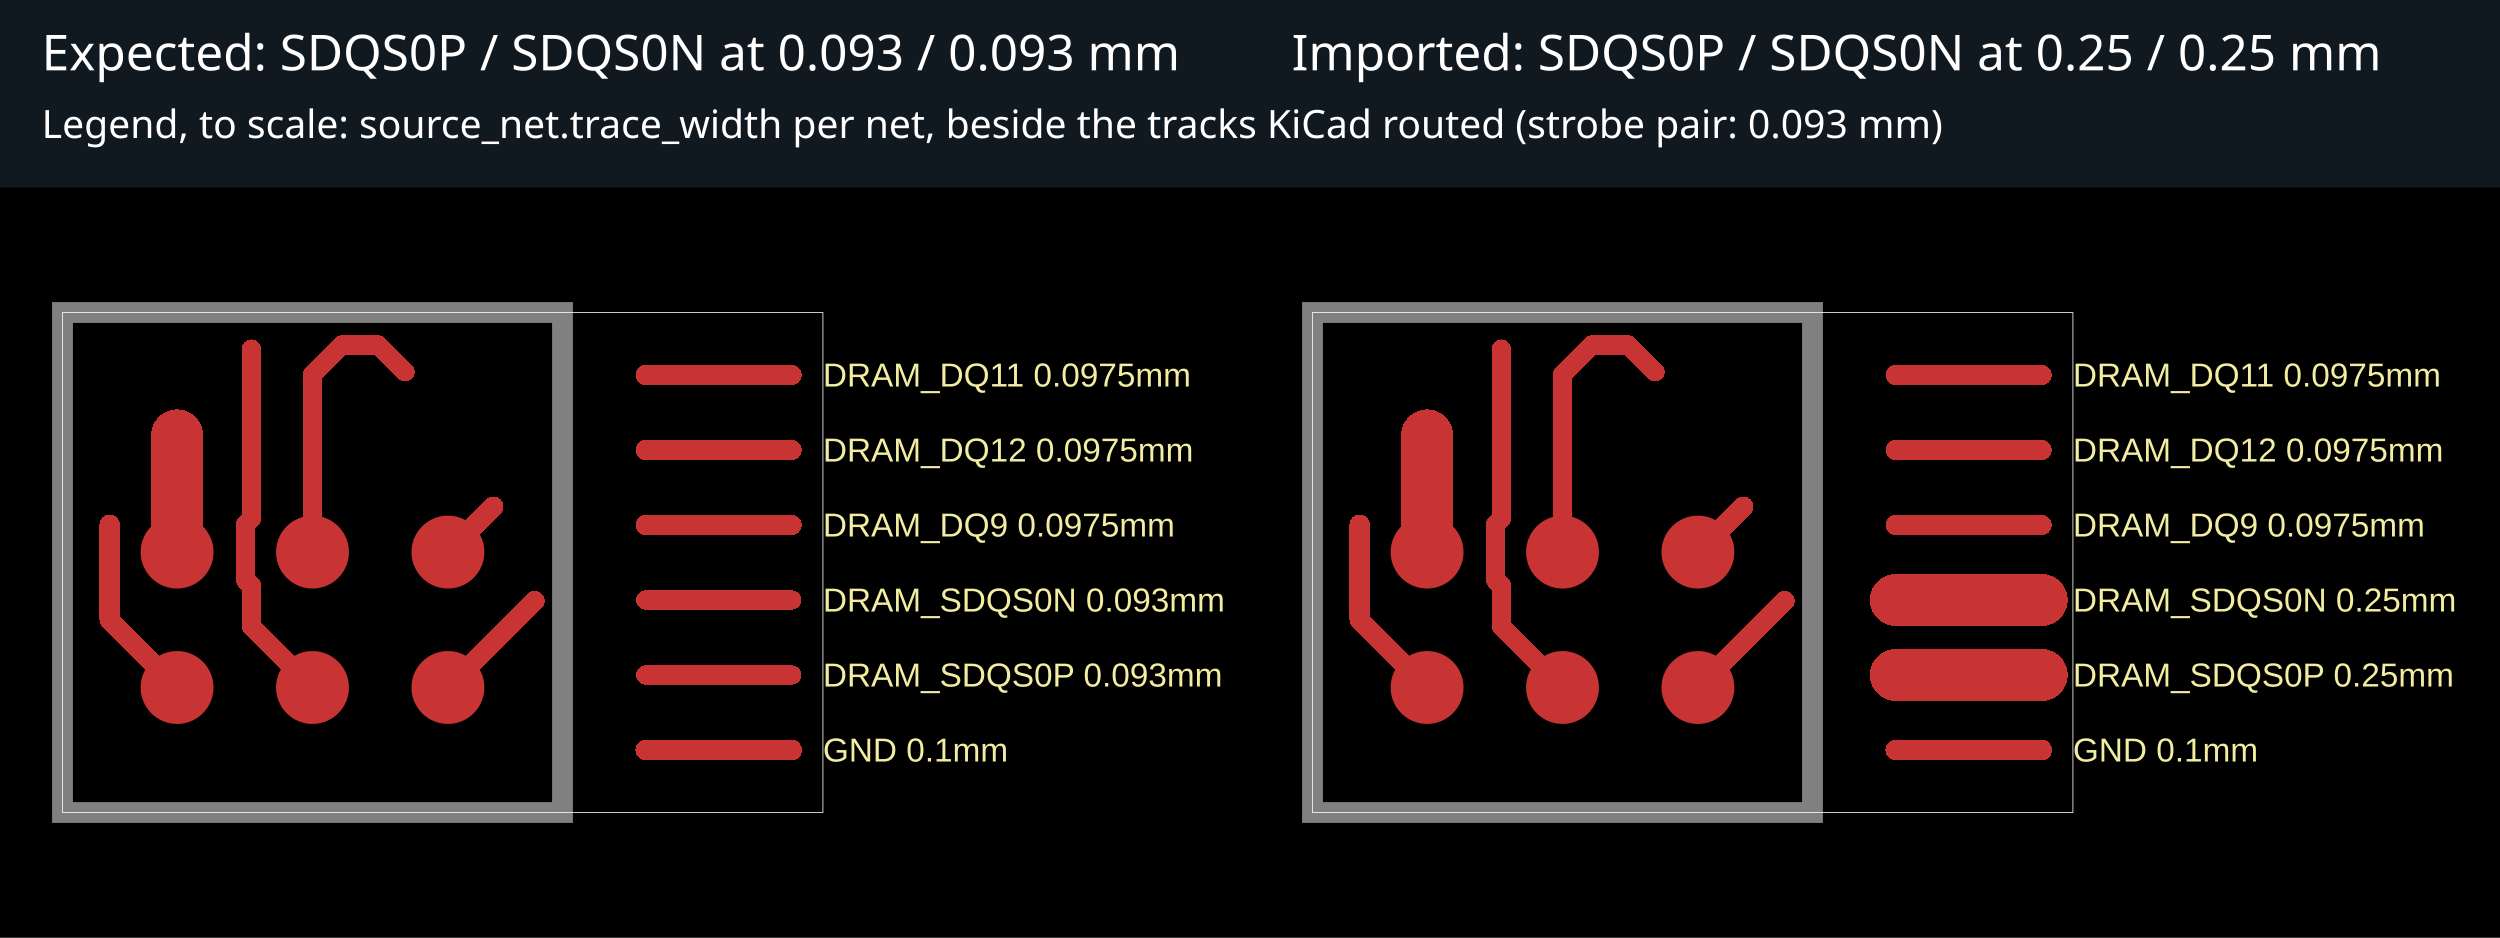
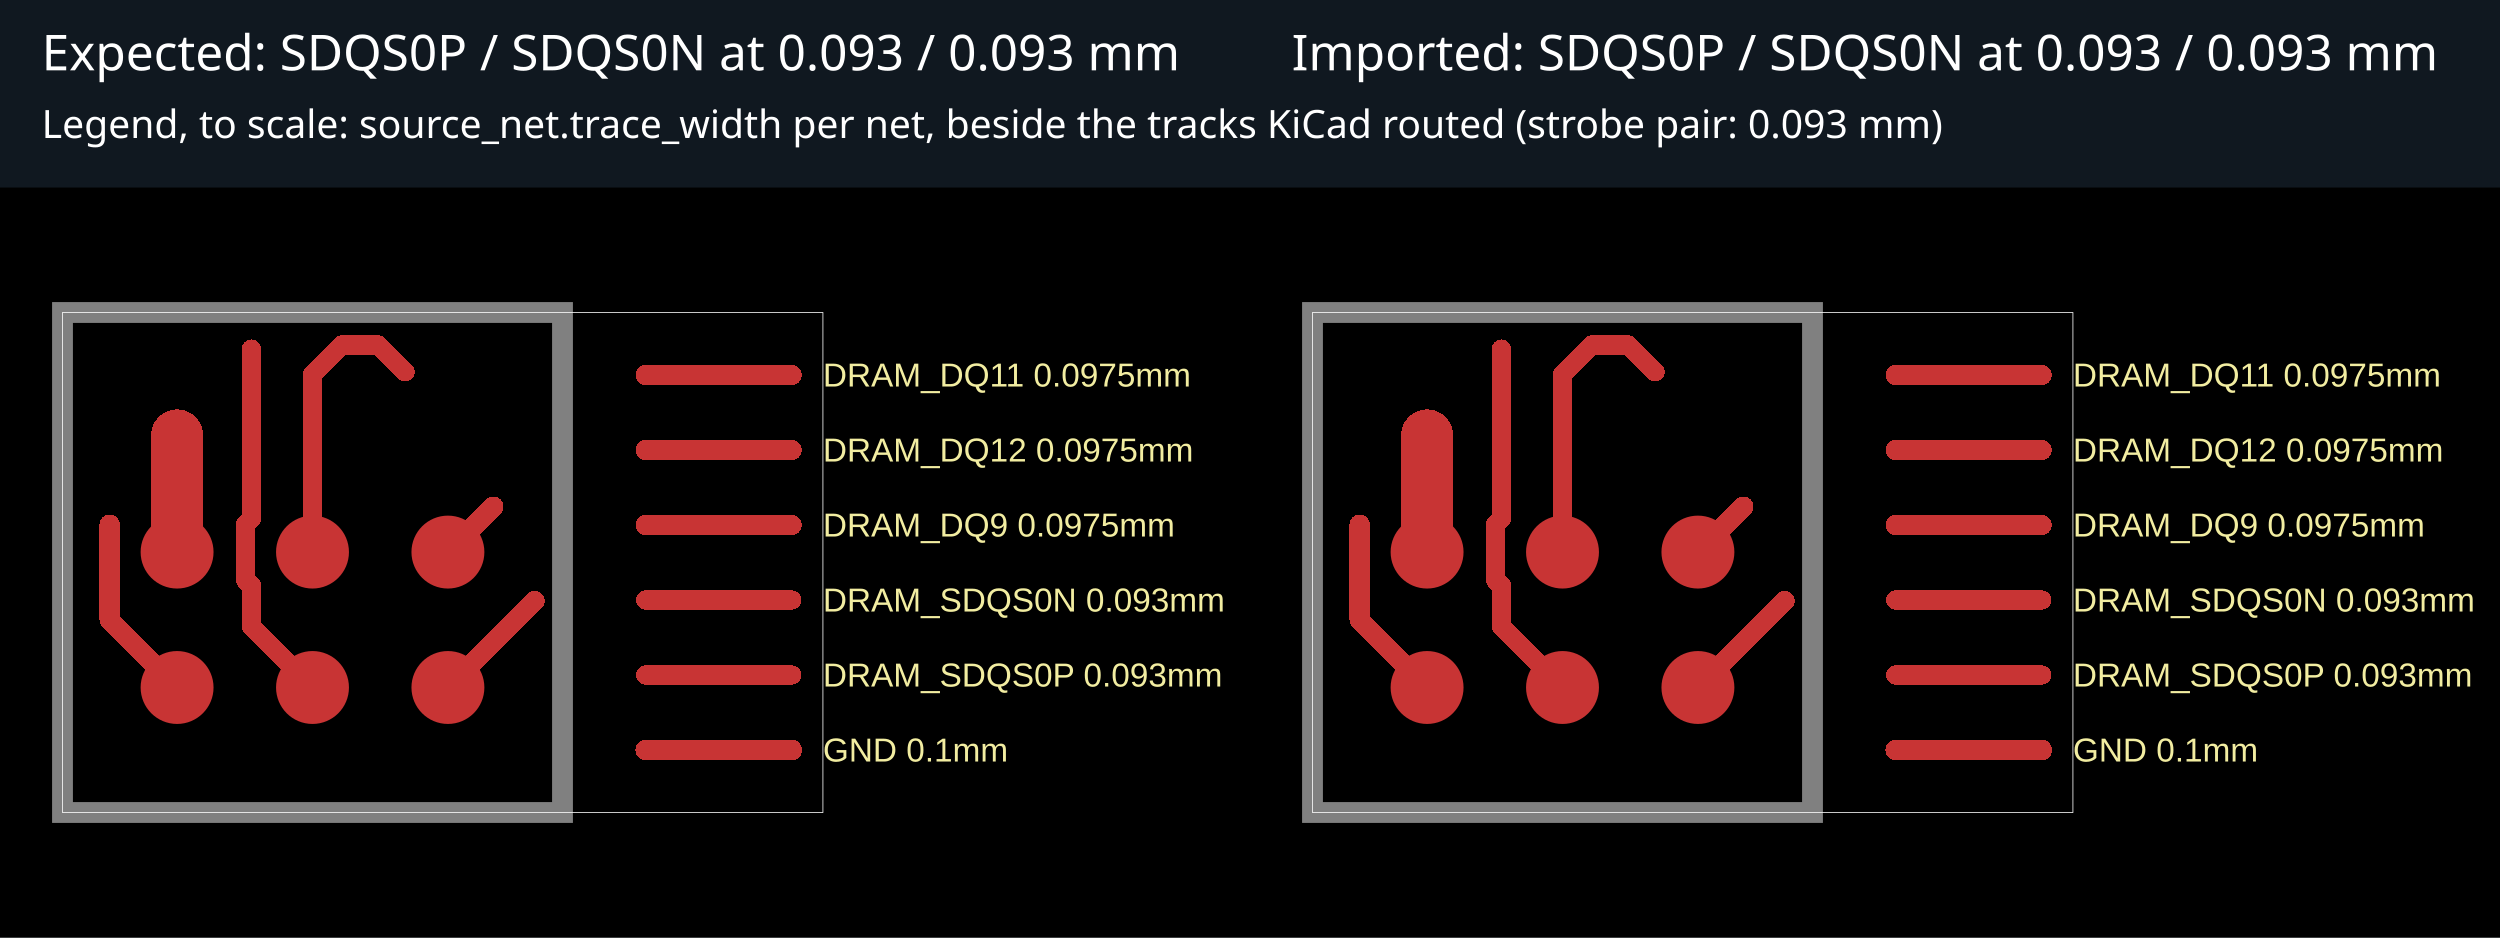
<svg xmlns="http://www.w3.org/2000/svg" width="960" height="360" viewBox="0 0 960 360">
  <rect width="100%" height="100%" fill="#101820" />
  <g fill="white" font-family="sans-serif" font-size="19">
    <text x="16" y="27">Expected: SDQS0P / SDQS0N at 0.093 / 0.093 mm</text>
-     <text x="496" y="27">Imported: SDQS0P / SDQS0N at 0.25 / 0.25 mm</text>
+     <text x="496" y="27">Imported: SDQS0P / SDQS0N at 0.093 / 0.093 mm</text>
    <text x="16" y="53" font-size="15">Legend, to scale: source_net.trace_width per net, beside the tracks KiCad routed (strobe pair: 0.093 mm)</text>
  </g>
  <g transform="translate(0 72)">
    <svg width="480" height="288">
      <style />
      <rect class="boundary" x="0" y="0" fill="#000" width="480" height="288" data-type="pcb_background" data-pcb-layer="global" />
      <rect class="pcb-boundary" fill="none" stroke="#fff" stroke-width="0.3" x="24" y="48" width="292" height="192" data-type="pcb_boundary" data-pcb-layer="global" />
      <path class="pcb-board" d="M 24 48 L 216 48 L 216 240 L 24 240 L 24 48 Z" fill="none" stroke="rgba(255, 255, 255, 0.5)" stroke-width="8" data-type="pcb_board" data-pcb-layer="board" />
      <circle class="pcb-pad" fill="rgb(200, 52, 52)" cx="172" cy="140" r="14" data-type="pcb_smtpad" data-pcb-layer="top" data-pad-name="U1.P1" data-pad-net-name="DRAM_DQ9" />
      <circle class="pcb-pad" fill="rgb(200, 52, 52)" cx="172" cy="192" r="14" data-type="pcb_smtpad" data-pcb-layer="top" data-pad-name="U1.P2" data-pad-net-name="DRAM_DQ11" />
      <circle class="pcb-pad" fill="rgb(200, 52, 52)" cx="120" cy="140" r="14" data-type="pcb_smtpad" data-pcb-layer="top" data-pad-name="U1.R1" data-pad-net-name="DRAM_SDQS0N" />
      <circle class="pcb-pad" fill="rgb(200, 52, 52)" cx="120" cy="192" r="14" data-type="pcb_smtpad" data-pcb-layer="top" data-pad-name="U1.R2" data-pad-net-name="DRAM_SDQS0P" />
      <circle class="pcb-pad" fill="rgb(200, 52, 52)" cx="68" cy="140" r="14" data-type="pcb_smtpad" data-pcb-layer="top" data-pad-name="U1.T1" data-pad-net-name="GND" />
      <circle class="pcb-pad" fill="rgb(200, 52, 52)" cx="68" cy="192" r="14" data-type="pcb_smtpad" data-pcb-layer="top" data-pad-name="U1.T2" data-pad-net-name="DRAM_DQ12" />
      <path class="pcb-trace" stroke="rgb(200, 52, 52)" fill="none" d="M 68 140 L 68 95.2" stroke-width="20" stroke-linecap="round" stroke-linejoin="round" shape-rendering="crispEdges" data-type="pcb_trace" data-pcb-layer="top" />
      <path class="pcb-trace" stroke="rgb(200, 52, 52)" fill="none" d="M 155.541 70.774 L 145.261 60.494" stroke-width="7.44" stroke-linecap="round" stroke-linejoin="round" shape-rendering="crispEdges" data-type="pcb_trace" data-pcb-layer="top" />
      <path class="pcb-trace" stroke="rgb(200, 52, 52)" fill="none" d="M 145.261 60.494 L 131.28 60.494" stroke-width="7.44" stroke-linecap="round" stroke-linejoin="round" shape-rendering="crispEdges" data-type="pcb_trace" data-pcb-layer="top" />
      <path class="pcb-trace" stroke="rgb(200, 52, 52)" fill="none" d="M 131.28 60.494 L 120 71.775" stroke-width="7.44" stroke-linecap="round" stroke-linejoin="round" shape-rendering="crispEdges" data-type="pcb_trace" data-pcb-layer="top" />
      <path class="pcb-trace" stroke="rgb(200, 52, 52)" fill="none" d="M 120 71.775 L 120 140" stroke-width="7.44" stroke-linecap="round" stroke-linejoin="round" shape-rendering="crispEdges" data-type="pcb_trace" data-pcb-layer="top" />
      <path class="pcb-trace" stroke="rgb(200, 52, 52)" fill="none" d="M 120 192 L 96.56 168.56" stroke-width="7.44" stroke-linecap="round" stroke-linejoin="round" shape-rendering="crispEdges" data-type="pcb_trace" data-pcb-layer="top" />
      <path class="pcb-trace" stroke="rgb(200, 52, 52)" fill="none" d="M 96.56 168.56 L 96.56 152.934" stroke-width="7.44" stroke-linecap="round" stroke-linejoin="round" shape-rendering="crispEdges" data-type="pcb_trace" data-pcb-layer="top" />
      <path class="pcb-trace" stroke="rgb(200, 52, 52)" fill="none" d="M 96.56 152.934 L 94.28 150.654" stroke-width="7.44" stroke-linecap="round" stroke-linejoin="round" shape-rendering="crispEdges" data-type="pcb_trace" data-pcb-layer="top" />
      <path class="pcb-trace" stroke="rgb(200, 52, 52)" fill="none" d="M 94.28 150.654 L 94.28 129.346" stroke-width="7.44" stroke-linecap="round" stroke-linejoin="round" shape-rendering="crispEdges" data-type="pcb_trace" data-pcb-layer="top" />
      <path class="pcb-trace" stroke="rgb(200, 52, 52)" fill="none" d="M 94.28 129.346 L 96.56 127.066" stroke-width="7.44" stroke-linecap="round" stroke-linejoin="round" shape-rendering="crispEdges" data-type="pcb_trace" data-pcb-layer="top" />
      <path class="pcb-trace" stroke="rgb(200, 52, 52)" fill="none" d="M 96.56 127.066 L 96.56 62.065" stroke-width="7.44" stroke-linecap="round" stroke-linejoin="round" shape-rendering="crispEdges" data-type="pcb_trace" data-pcb-layer="top" />
      <path class="pcb-trace" stroke="rgb(200, 52, 52)" fill="none" d="M 68 192 L 42.1 166.1" stroke-width="7.8" stroke-linecap="round" stroke-linejoin="round" shape-rendering="crispEdges" data-type="pcb_trace" data-pcb-layer="top" />
      <path class="pcb-trace" stroke="rgb(200, 52, 52)" fill="none" d="M 42.1 166.1 L 42.1 129.472" stroke-width="7.8" stroke-linecap="round" stroke-linejoin="round" shape-rendering="crispEdges" data-type="pcb_trace" data-pcb-layer="top" />
      <path class="pcb-trace" stroke="rgb(200, 52, 52)" fill="none" d="M 172 192 L 205.241 158.759" stroke-width="7.8" stroke-linecap="round" stroke-linejoin="round" shape-rendering="crispEdges" data-type="pcb_trace" data-pcb-layer="top" />
      <path class="pcb-trace" stroke="rgb(200, 52, 52)" fill="none" d="M 189.441 122.559 L 172 140" stroke-width="7.8" stroke-linecap="round" stroke-linejoin="round" shape-rendering="crispEdges" data-type="pcb_trace" data-pcb-layer="top" />
      <path class="pcb-trace" stroke="rgb(200, 52, 52)" fill="none" d="M 248 72 L 304 72" stroke-width="7.8" stroke-linecap="round" stroke-linejoin="round" shape-rendering="crispEdges" data-type="pcb_trace" data-pcb-layer="top" />
      <path class="pcb-trace" stroke="rgb(200, 52, 52)" fill="none" d="M 248 100.8 L 304 100.8" stroke-width="7.8" stroke-linecap="round" stroke-linejoin="round" shape-rendering="crispEdges" data-type="pcb_trace" data-pcb-layer="top" />
      <path class="pcb-trace" stroke="rgb(200, 52, 52)" fill="none" d="M 248 129.6 L 304 129.6" stroke-width="7.8" stroke-linecap="round" stroke-linejoin="round" shape-rendering="crispEdges" data-type="pcb_trace" data-pcb-layer="top" />
      <path class="pcb-trace" stroke="rgb(200, 52, 52)" fill="none" d="M 248 158.4 L 304 158.4" stroke-width="7.44" stroke-linecap="round" stroke-linejoin="round" shape-rendering="crispEdges" data-type="pcb_trace" data-pcb-layer="top" />
      <path class="pcb-trace" stroke="rgb(200, 52, 52)" fill="none" d="M 248 187.2 L 304 187.2" stroke-width="7.44" stroke-linecap="round" stroke-linejoin="round" shape-rendering="crispEdges" data-type="pcb_trace" data-pcb-layer="top" />
      <path class="pcb-trace" stroke="rgb(200, 52, 52)" fill="none" d="M 248 216 L 304 216" stroke-width="8" stroke-linecap="round" stroke-linejoin="round" shape-rendering="crispEdges" data-type="pcb_trace" data-pcb-layer="top" />
      <text x="0" y="0" dx="0" dy="0" fill="#f2eda1" font-family="Arial, sans-serif" font-size="12.8" text-anchor="start" dominant-baseline="central" transform="matrix(1,0,0,1,316,72)" class="pcb-silkscreen-text pcb-silkscreen-top" data-pcb-silkscreen-text-id="legend_text_0" stroke="none" data-type="pcb_silkscreen_text" data-pcb-layer="top">DRAM_DQ11 0.0975mm</text>
      <text x="0" y="0" dx="0" dy="0" fill="#f2eda1" font-family="Arial, sans-serif" font-size="12.8" text-anchor="start" dominant-baseline="central" transform="matrix(1,0,0,1,316,100.8)" class="pcb-silkscreen-text pcb-silkscreen-top" data-pcb-silkscreen-text-id="legend_text_1" stroke="none" data-type="pcb_silkscreen_text" data-pcb-layer="top">DRAM_DQ12 0.0975mm</text>
      <text x="0" y="0" dx="0" dy="0" fill="#f2eda1" font-family="Arial, sans-serif" font-size="12.8" text-anchor="start" dominant-baseline="central" transform="matrix(1,0,0,1,316,129.6)" class="pcb-silkscreen-text pcb-silkscreen-top" data-pcb-silkscreen-text-id="legend_text_2" stroke="none" data-type="pcb_silkscreen_text" data-pcb-layer="top">DRAM_DQ9 0.0975mm</text>
      <text x="0" y="0" dx="0" dy="0" fill="#f2eda1" font-family="Arial, sans-serif" font-size="12.8" text-anchor="start" dominant-baseline="central" transform="matrix(1,0,0,1,316,158.4)" class="pcb-silkscreen-text pcb-silkscreen-top" data-pcb-silkscreen-text-id="legend_text_3" stroke="none" data-type="pcb_silkscreen_text" data-pcb-layer="top">DRAM_SDQS0N 0.093mm</text>
      <text x="0" y="0" dx="0" dy="0" fill="#f2eda1" font-family="Arial, sans-serif" font-size="12.8" text-anchor="start" dominant-baseline="central" transform="matrix(1,0,0,1,316,187.2)" class="pcb-silkscreen-text pcb-silkscreen-top" data-pcb-silkscreen-text-id="legend_text_4" stroke="none" data-type="pcb_silkscreen_text" data-pcb-layer="top">DRAM_SDQS0P 0.093mm</text>
      <text x="0" y="0" dx="0" dy="0" fill="#f2eda1" font-family="Arial, sans-serif" font-size="12.8" text-anchor="start" dominant-baseline="central" transform="matrix(1,0,0,1,316,216)" class="pcb-silkscreen-text pcb-silkscreen-top" data-pcb-silkscreen-text-id="legend_text_5" stroke="none" data-type="pcb_silkscreen_text" data-pcb-layer="top">GND 0.1mm</text>
    </svg>
  </g>
  <g transform="translate(480 72)">
    <svg width="480" height="288">
      <style />
      <rect class="boundary" x="0" y="0" fill="#000" width="480" height="288" data-type="pcb_background" data-pcb-layer="global" />
      <rect class="pcb-boundary" fill="none" stroke="#fff" stroke-width="0.3" x="24" y="48" width="292" height="192" data-type="pcb_boundary" data-pcb-layer="global" />
      <path class="pcb-board" d="M 24 48 L 216 48 L 216 240 L 24 240 L 24 48 Z" fill="none" stroke="rgba(255, 255, 255, 0.5)" stroke-width="8" data-type="pcb_board" data-pcb-layer="board" />
      <circle class="pcb-pad" fill="rgb(200, 52, 52)" cx="172" cy="140" r="14" data-type="pcb_smtpad" data-pcb-layer="top" data-pad-name="U1.P1" data-pad-net-name="DRAM_DQ9" />
      <circle class="pcb-pad" fill="rgb(200, 52, 52)" cx="172" cy="192" r="14" data-type="pcb_smtpad" data-pcb-layer="top" data-pad-name="U1.P2" data-pad-net-name="DRAM_DQ11" />
      <circle class="pcb-pad" fill="rgb(200, 52, 52)" cx="120" cy="140" r="14" data-type="pcb_smtpad" data-pcb-layer="top" data-pad-name="U1.R1" data-pad-net-name="DRAM_SDQS0N" />
      <circle class="pcb-pad" fill="rgb(200, 52, 52)" cx="120" cy="192" r="14" data-type="pcb_smtpad" data-pcb-layer="top" data-pad-name="U1.R2" data-pad-net-name="DRAM_SDQS0P" />
      <circle class="pcb-pad" fill="rgb(200, 52, 52)" cx="68" cy="140" r="14" data-type="pcb_smtpad" data-pcb-layer="top" data-pad-name="U1.T1" data-pad-net-name="GND" />
      <circle class="pcb-pad" fill="rgb(200, 52, 52)" cx="68" cy="192" r="14" data-type="pcb_smtpad" data-pcb-layer="top" data-pad-name="U1.T2" data-pad-net-name="DRAM_DQ12" />
      <path class="pcb-trace" stroke="rgb(200, 52, 52)" fill="none" d="M 68 140 L 68 95.2" stroke-width="20" stroke-linecap="round" stroke-linejoin="round" shape-rendering="crispEdges" data-type="pcb_trace" data-pcb-layer="top" />
      <path class="pcb-trace" stroke="rgb(200, 52, 52)" fill="none" d="M 155.541 70.774 L 145.261 60.494" stroke-width="7.44" stroke-linecap="round" stroke-linejoin="round" shape-rendering="crispEdges" data-type="pcb_trace" data-pcb-layer="top" />
      <path class="pcb-trace" stroke="rgb(200, 52, 52)" fill="none" d="M 145.261 60.494 L 131.28 60.494" stroke-width="7.44" stroke-linecap="round" stroke-linejoin="round" shape-rendering="crispEdges" data-type="pcb_trace" data-pcb-layer="top" />
      <path class="pcb-trace" stroke="rgb(200, 52, 52)" fill="none" d="M 131.28 60.494 L 120 71.775" stroke-width="7.44" stroke-linecap="round" stroke-linejoin="round" shape-rendering="crispEdges" data-type="pcb_trace" data-pcb-layer="top" />
      <path class="pcb-trace" stroke="rgb(200, 52, 52)" fill="none" d="M 120 71.775 L 120 140" stroke-width="7.44" stroke-linecap="round" stroke-linejoin="round" shape-rendering="crispEdges" data-type="pcb_trace" data-pcb-layer="top" />
      <path class="pcb-trace" stroke="rgb(200, 52, 52)" fill="none" d="M 120 192 L 96.56 168.56" stroke-width="7.44" stroke-linecap="round" stroke-linejoin="round" shape-rendering="crispEdges" data-type="pcb_trace" data-pcb-layer="top" />
      <path class="pcb-trace" stroke="rgb(200, 52, 52)" fill="none" d="M 96.56 168.56 L 96.56 152.934" stroke-width="7.44" stroke-linecap="round" stroke-linejoin="round" shape-rendering="crispEdges" data-type="pcb_trace" data-pcb-layer="top" />
      <path class="pcb-trace" stroke="rgb(200, 52, 52)" fill="none" d="M 96.56 152.934 L 94.28 150.654" stroke-width="7.44" stroke-linecap="round" stroke-linejoin="round" shape-rendering="crispEdges" data-type="pcb_trace" data-pcb-layer="top" />
      <path class="pcb-trace" stroke="rgb(200, 52, 52)" fill="none" d="M 94.28 150.654 L 94.28 129.346" stroke-width="7.44" stroke-linecap="round" stroke-linejoin="round" shape-rendering="crispEdges" data-type="pcb_trace" data-pcb-layer="top" />
      <path class="pcb-trace" stroke="rgb(200, 52, 52)" fill="none" d="M 94.28 129.346 L 96.56 127.066" stroke-width="7.44" stroke-linecap="round" stroke-linejoin="round" shape-rendering="crispEdges" data-type="pcb_trace" data-pcb-layer="top" />
      <path class="pcb-trace" stroke="rgb(200, 52, 52)" fill="none" d="M 96.56 127.066 L 96.56 62.065" stroke-width="7.44" stroke-linecap="round" stroke-linejoin="round" shape-rendering="crispEdges" data-type="pcb_trace" data-pcb-layer="top" />
      <path class="pcb-trace" stroke="rgb(200, 52, 52)" fill="none" d="M 68 192 L 42.1 166.1" stroke-width="7.8" stroke-linecap="round" stroke-linejoin="round" shape-rendering="crispEdges" data-type="pcb_trace" data-pcb-layer="top" />
      <path class="pcb-trace" stroke="rgb(200, 52, 52)" fill="none" d="M 42.1 166.1 L 42.1 129.472" stroke-width="7.8" stroke-linecap="round" stroke-linejoin="round" shape-rendering="crispEdges" data-type="pcb_trace" data-pcb-layer="top" />
      <path class="pcb-trace" stroke="rgb(200, 52, 52)" fill="none" d="M 172 192 L 205.241 158.759" stroke-width="7.8" stroke-linecap="round" stroke-linejoin="round" shape-rendering="crispEdges" data-type="pcb_trace" data-pcb-layer="top" />
      <path class="pcb-trace" stroke="rgb(200, 52, 52)" fill="none" d="M 189.441 122.559 L 172 140" stroke-width="7.8" stroke-linecap="round" stroke-linejoin="round" shape-rendering="crispEdges" data-type="pcb_trace" data-pcb-layer="top" />
      <path class="pcb-trace" stroke="rgb(200, 52, 52)" fill="none" d="M 248 72 L 304 72" stroke-width="7.8" stroke-linecap="round" stroke-linejoin="round" shape-rendering="crispEdges" data-type="pcb_trace" data-pcb-layer="top" />
      <path class="pcb-trace" stroke="rgb(200, 52, 52)" fill="none" d="M 248 100.8 L 304 100.8" stroke-width="7.8" stroke-linecap="round" stroke-linejoin="round" shape-rendering="crispEdges" data-type="pcb_trace" data-pcb-layer="top" />
      <path class="pcb-trace" stroke="rgb(200, 52, 52)" fill="none" d="M 248 129.6 L 304 129.6" stroke-width="7.8" stroke-linecap="round" stroke-linejoin="round" shape-rendering="crispEdges" data-type="pcb_trace" data-pcb-layer="top" />
-       <path class="pcb-trace" stroke="rgb(200, 52, 52)" fill="none" d="M 248 158.4 L 304 158.4" stroke-width="20" stroke-linecap="round" stroke-linejoin="round" shape-rendering="crispEdges" data-type="pcb_trace" data-pcb-layer="top" />
-       <path class="pcb-trace" stroke="rgb(200, 52, 52)" fill="none" d="M 248 187.2 L 304 187.2" stroke-width="20" stroke-linecap="round" stroke-linejoin="round" shape-rendering="crispEdges" data-type="pcb_trace" data-pcb-layer="top" />
+       <path class="pcb-trace" stroke="rgb(200, 52, 52)" fill="none" d="M 248 158.4 L 304 158.4" stroke-width="7.44" stroke-linecap="round" stroke-linejoin="round" shape-rendering="crispEdges" data-type="pcb_trace" data-pcb-layer="top" />
+       <path class="pcb-trace" stroke="rgb(200, 52, 52)" fill="none" d="M 248 187.2 L 304 187.2" stroke-width="7.44" stroke-linecap="round" stroke-linejoin="round" shape-rendering="crispEdges" data-type="pcb_trace" data-pcb-layer="top" />
      <path class="pcb-trace" stroke="rgb(200, 52, 52)" fill="none" d="M 248 216 L 304 216" stroke-width="8" stroke-linecap="round" stroke-linejoin="round" shape-rendering="crispEdges" data-type="pcb_trace" data-pcb-layer="top" />
      <text x="0" y="0" dx="0" dy="0" fill="#f2eda1" font-family="Arial, sans-serif" font-size="12.8" text-anchor="start" dominant-baseline="central" transform="matrix(1,0,0,1,316,72)" class="pcb-silkscreen-text pcb-silkscreen-top" data-pcb-silkscreen-text-id="legend_text_0" stroke="none" data-type="pcb_silkscreen_text" data-pcb-layer="top">DRAM_DQ11 0.0975mm</text>
      <text x="0" y="0" dx="0" dy="0" fill="#f2eda1" font-family="Arial, sans-serif" font-size="12.8" text-anchor="start" dominant-baseline="central" transform="matrix(1,0,0,1,316,100.8)" class="pcb-silkscreen-text pcb-silkscreen-top" data-pcb-silkscreen-text-id="legend_text_1" stroke="none" data-type="pcb_silkscreen_text" data-pcb-layer="top">DRAM_DQ12 0.0975mm</text>
      <text x="0" y="0" dx="0" dy="0" fill="#f2eda1" font-family="Arial, sans-serif" font-size="12.8" text-anchor="start" dominant-baseline="central" transform="matrix(1,0,0,1,316,129.6)" class="pcb-silkscreen-text pcb-silkscreen-top" data-pcb-silkscreen-text-id="legend_text_2" stroke="none" data-type="pcb_silkscreen_text" data-pcb-layer="top">DRAM_DQ9 0.0975mm</text>
-       <text x="0" y="0" dx="0" dy="0" fill="#f2eda1" font-family="Arial, sans-serif" font-size="12.8" text-anchor="start" dominant-baseline="central" transform="matrix(1,0,0,1,316,158.4)" class="pcb-silkscreen-text pcb-silkscreen-top" data-pcb-silkscreen-text-id="legend_text_3" stroke="none" data-type="pcb_silkscreen_text" data-pcb-layer="top">DRAM_SDQS0N 0.25mm</text>
-       <text x="0" y="0" dx="0" dy="0" fill="#f2eda1" font-family="Arial, sans-serif" font-size="12.8" text-anchor="start" dominant-baseline="central" transform="matrix(1,0,0,1,316,187.2)" class="pcb-silkscreen-text pcb-silkscreen-top" data-pcb-silkscreen-text-id="legend_text_4" stroke="none" data-type="pcb_silkscreen_text" data-pcb-layer="top">DRAM_SDQS0P 0.25mm</text>
+       <text x="0" y="0" dx="0" dy="0" fill="#f2eda1" font-family="Arial, sans-serif" font-size="12.8" text-anchor="start" dominant-baseline="central" transform="matrix(1,0,0,1,316,158.4)" class="pcb-silkscreen-text pcb-silkscreen-top" data-pcb-silkscreen-text-id="legend_text_3" stroke="none" data-type="pcb_silkscreen_text" data-pcb-layer="top">DRAM_SDQS0N 0.093mm</text>
+       <text x="0" y="0" dx="0" dy="0" fill="#f2eda1" font-family="Arial, sans-serif" font-size="12.8" text-anchor="start" dominant-baseline="central" transform="matrix(1,0,0,1,316,187.2)" class="pcb-silkscreen-text pcb-silkscreen-top" data-pcb-silkscreen-text-id="legend_text_4" stroke="none" data-type="pcb_silkscreen_text" data-pcb-layer="top">DRAM_SDQS0P 0.093mm</text>
      <text x="0" y="0" dx="0" dy="0" fill="#f2eda1" font-family="Arial, sans-serif" font-size="12.8" text-anchor="start" dominant-baseline="central" transform="matrix(1,0,0,1,316,216)" class="pcb-silkscreen-text pcb-silkscreen-top" data-pcb-silkscreen-text-id="legend_text_5" stroke="none" data-type="pcb_silkscreen_text" data-pcb-layer="top">GND 0.1mm</text>
    </svg>
  </g>
</svg>
